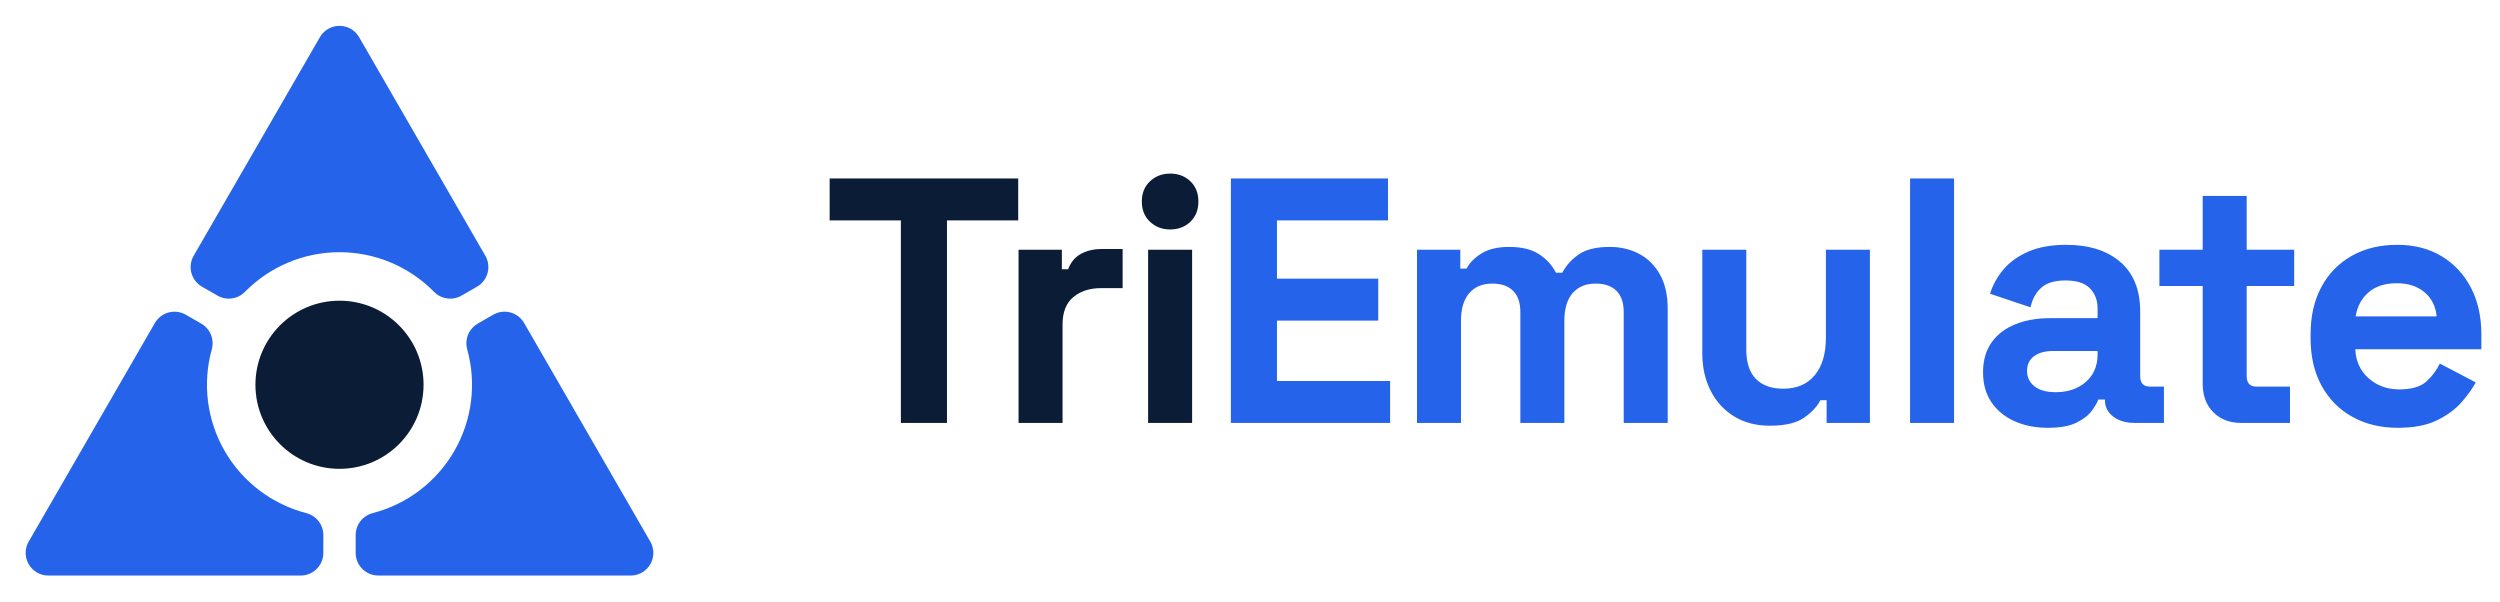
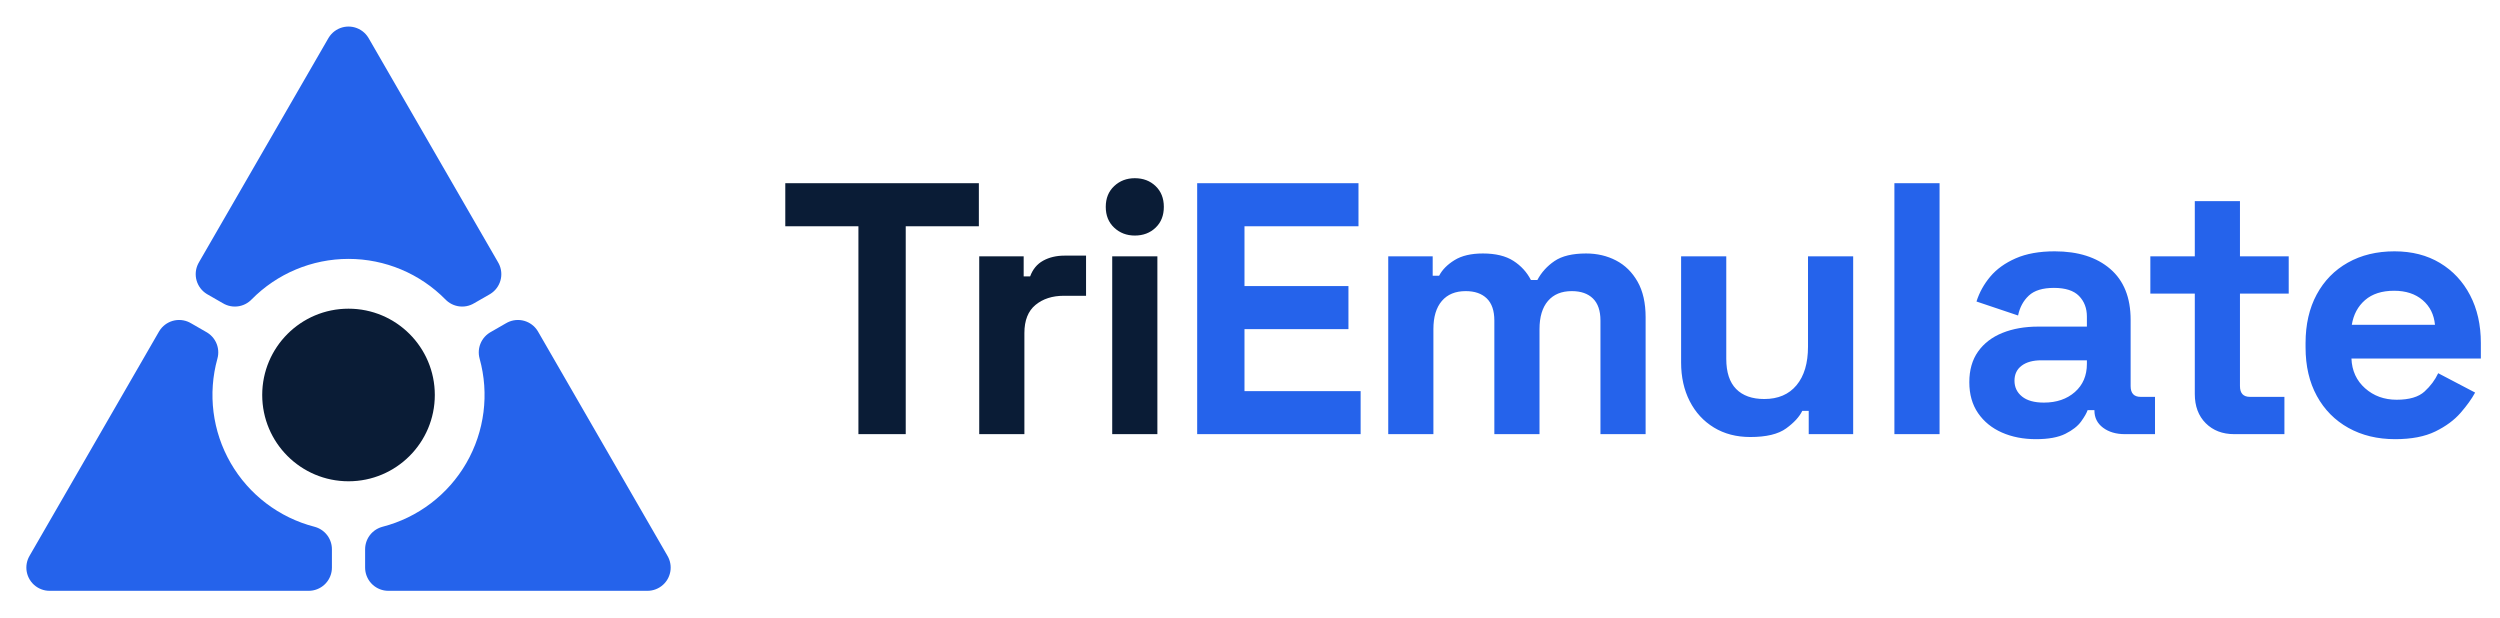
- <svg xmlns="http://www.w3.org/2000/svg" viewBox="0 0 386.6 93.0" width="386.6" height="93.0">
+ <svg xmlns="http://www.w3.org/2000/svg" viewBox="0 0 376.6 93.0" width="376.6" height="93.0">
  <g transform="translate(0.00 0.00) scale(1) translate(-7.5 -4.5)">
    <g fill="#2563EB" stroke="#2563EB" stroke-width="7" stroke-linejoin="round">
      <path d="M79.52,45.80 L60.00,12.00 L40.48,45.80 L42.88,47.18 A24,24 0 0 1 77.12,47.18 Z" />
      <path d="M34.48,56.20 L14.97,90.00 L54.00,90.00 L54.00,87.24 A24,24 0 0 1 36.88,57.58 Z" />
      <path d="M66.00,90.00 L105.03,90.00 L85.52,56.20 L83.12,57.58 A24,24 0 0 1 66.00,87.24 Z" />
    </g>
    <circle cx="60" cy="64" r="13" fill="#0A1C36" />
  </g>
-   <path d="M139.312 65.4V34.08H128.296V27.6H157.456V34.08H146.44V65.4ZM157.51 65.4V38.616H164.206V41.64H165.178Q165.772 40.02 167.149 39.264Q168.526 38.508 170.362 38.508H173.602V44.556H170.254Q167.662 44.556 165.988 45.933Q164.314 47.31 164.314 50.172V65.4ZM177.544 65.4V38.616H184.348V65.4ZM180.946 35.484Q179.11 35.484 177.841 34.296Q176.572 33.108 176.572 31.164Q176.572 29.22 177.841 28.032Q179.11 26.844 180.946 26.844Q182.836 26.844 184.078 28.032Q185.32 29.22 185.32 31.164Q185.32 33.108 184.078 34.296Q182.836 35.484 180.946 35.484Z" fill="#0A1C36" />
-   <path d="M190.342 65.4V27.6H214.642V34.08H197.47V43.098H213.13V49.578H197.47V58.92H214.966V65.4ZM219.124 65.4V38.616H225.82V41.532H226.792Q227.494 40.182 229.114 39.183Q230.734 38.184 233.38 38.184Q236.242 38.184 237.97 39.291Q239.698 40.398 240.616 42.18H241.588Q242.506 40.452 244.18 39.318Q245.854 38.184 248.932 38.184Q251.416 38.184 253.441 39.237Q255.466 40.29 256.681 42.423Q257.896 44.556 257.896 47.796V65.4H251.092V48.282Q251.092 46.068 249.958 44.961Q248.824 43.854 246.772 43.854Q244.45 43.854 243.181 45.339Q241.912 46.824 241.912 49.578V65.4H235.108V48.282Q235.108 46.068 233.974 44.961Q232.84 43.854 230.788 43.854Q228.466 43.854 227.197 45.339Q225.928 46.824 225.928 49.578V65.4ZM273.664 65.832Q270.532 65.832 268.183 64.401Q265.834 62.97 264.538 60.432Q263.242 57.894 263.242 54.6V38.616H270.046V54.06Q270.046 57.084 271.531 58.596Q273.016 60.108 275.77 60.108Q278.902 60.108 280.63 58.029Q282.358 55.95 282.358 52.224V38.616H289.162V65.4H282.466V61.89H281.494Q280.846 63.24 279.064 64.536Q277.282 65.832 273.664 65.832ZM295.372 65.4V27.6H302.176V65.4ZM316.702 66.156Q313.84 66.156 311.572 65.157Q309.304 64.158 307.981 62.241Q306.658 60.324 306.658 57.57Q306.658 54.816 307.981 52.953Q309.304 51.09 311.653 50.145Q314.002 49.2 317.026 49.2H324.37V47.688Q324.37 45.798 323.182 44.583Q321.994 43.368 319.402 43.368Q316.864 43.368 315.622 44.529Q314.38 45.69 314.002 47.526L307.738 45.42Q308.386 43.368 309.817 41.667Q311.248 39.966 313.651 38.913Q316.054 37.86 319.51 37.86Q324.802 37.86 327.88 40.506Q330.958 43.152 330.958 48.174V58.164Q330.958 59.784 332.47 59.784H334.63V65.4H330.094Q328.096 65.4 326.8 64.428Q325.504 63.456 325.504 61.836V61.782H324.478Q324.262 62.43 323.506 63.483Q322.75 64.536 321.13 65.346Q319.51 66.156 316.702 66.156ZM317.89 60.648Q320.752 60.648 322.561 59.055Q324.37 57.462 324.37 54.816V54.276H317.512Q315.622 54.276 314.542 55.086Q313.462 55.896 313.462 57.354Q313.462 58.812 314.596 59.73Q315.73 60.648 317.89 60.648ZM346.564 65.4Q343.918 65.4 342.271 63.753Q340.624 62.106 340.624 59.352V44.232H333.928V38.616H340.624V30.3H347.428V38.616H354.772V44.232H347.428V58.164Q347.428 59.784 348.94 59.784H354.124V65.4ZM370.81 66.156Q366.814 66.156 363.763 64.455Q360.712 62.754 359.011 59.649Q357.31 56.544 357.31 52.332V51.684Q357.31 47.472 358.984 44.367Q360.658 41.262 363.682 39.561Q366.706 37.86 370.702 37.86Q374.644 37.86 377.56 39.615Q380.476 41.37 382.096 44.475Q383.716 47.58 383.716 51.684V54.006H364.222Q364.33 56.76 366.274 58.488Q368.218 60.216 371.026 60.216Q373.888 60.216 375.238 58.974Q376.588 57.732 377.29 56.22L382.852 59.136Q382.096 60.54 380.665 62.187Q379.234 63.834 376.858 64.995Q374.482 66.156 370.81 66.156ZM364.276 48.93H376.804Q376.588 46.608 374.941 45.204Q373.294 43.8 370.648 43.8Q367.894 43.8 366.274 45.204Q364.654 46.608 364.276 48.93Z" fill="#2563EB" />
+   <path d="M129.312 65.4V34.08H118.296V27.6H147.456V34.08H136.44V65.4ZM147.51 65.4V38.616H154.206V41.64H155.178Q155.772 40.02 157.149 39.264Q158.526 38.508 160.362 38.508H163.602V44.556H160.254Q157.662 44.556 155.988 45.933Q154.314 47.31 154.314 50.172V65.4ZM167.544 65.4V38.616H174.348V65.4ZM170.946 35.484Q169.11 35.484 167.841 34.296Q166.572 33.108 166.572 31.164Q166.572 29.22 167.841 28.032Q169.11 26.844 170.946 26.844Q172.836 26.844 174.078 28.032Q175.32 29.22 175.32 31.164Q175.32 33.108 174.078 34.296Q172.836 35.484 170.946 35.484Z" fill="#0A1C36" />
+   <path d="M180.342 65.4V27.6H204.642V34.08H187.47V43.098H203.13V49.578H187.47V58.92H204.966V65.4ZM209.124 65.4V38.616H215.82V41.532H216.792Q217.494 40.182 219.114 39.183Q220.734 38.184 223.38 38.184Q226.242 38.184 227.97 39.291Q229.698 40.398 230.616 42.18H231.588Q232.506 40.452 234.18 39.318Q235.854 38.184 238.932 38.184Q241.416 38.184 243.441 39.237Q245.466 40.29 246.681 42.423Q247.896 44.556 247.896 47.796V65.4H241.092V48.282Q241.092 46.068 239.958 44.961Q238.824 43.854 236.772 43.854Q234.45 43.854 233.181 45.339Q231.912 46.824 231.912 49.578V65.4H225.108V48.282Q225.108 46.068 223.974 44.961Q222.84 43.854 220.788 43.854Q218.466 43.854 217.197 45.339Q215.928 46.824 215.928 49.578V65.4ZM263.664 65.832Q260.532 65.832 258.183 64.401Q255.834 62.97 254.538 60.432Q253.242 57.894 253.242 54.6V38.616H260.046V54.06Q260.046 57.084 261.531 58.596Q263.016 60.108 265.77 60.108Q268.902 60.108 270.63 58.029Q272.358 55.95 272.358 52.224V38.616H279.162V65.4H272.466V61.89H271.494Q270.846 63.24 269.064 64.536Q267.282 65.832 263.664 65.832ZM285.372 65.4V27.6H292.176V65.4ZM306.702 66.156Q303.84 66.156 301.572 65.157Q299.304 64.158 297.981 62.241Q296.658 60.324 296.658 57.57Q296.658 54.816 297.981 52.953Q299.304 51.09 301.653 50.145Q304.002 49.2 307.026 49.2H314.37V47.688Q314.37 45.798 313.182 44.583Q311.994 43.368 309.402 43.368Q306.864 43.368 305.622 44.529Q304.38 45.69 304.002 47.526L297.738 45.42Q298.386 43.368 299.817 41.667Q301.248 39.966 303.651 38.913Q306.054 37.86 309.51 37.86Q314.802 37.86 317.88 40.506Q320.958 43.152 320.958 48.174V58.164Q320.958 59.784 322.47 59.784H324.63V65.4H320.094Q318.096 65.4 316.8 64.428Q315.504 63.456 315.504 61.836V61.782H314.478Q314.262 62.43 313.506 63.483Q312.75 64.536 311.13 65.346Q309.51 66.156 306.702 66.156ZM307.89 60.648Q310.752 60.648 312.561 59.055Q314.37 57.462 314.37 54.816V54.276H307.512Q305.622 54.276 304.542 55.086Q303.462 55.896 303.462 57.354Q303.462 58.812 304.596 59.73Q305.73 60.648 307.89 60.648ZM336.564 65.4Q333.918 65.4 332.271 63.753Q330.624 62.106 330.624 59.352V44.232H323.928V38.616H330.624V30.3H337.428V38.616H344.772V44.232H337.428V58.164Q337.428 59.784 338.94 59.784H344.124V65.4ZM360.81 66.156Q356.814 66.156 353.763 64.455Q350.712 62.754 349.011 59.649Q347.31 56.544 347.31 52.332V51.684Q347.31 47.472 348.984 44.367Q350.658 41.262 353.682 39.561Q356.706 37.86 360.702 37.86Q364.644 37.86 367.56 39.615Q370.476 41.37 372.096 44.475Q373.716 47.58 373.716 51.684V54.006H354.222Q354.33 56.76 356.274 58.488Q358.218 60.216 361.026 60.216Q363.888 60.216 365.238 58.974Q366.588 57.732 367.29 56.22L372.852 59.136Q372.096 60.54 370.665 62.187Q369.234 63.834 366.858 64.995Q364.482 66.156 360.81 66.156ZM354.276 48.93H366.804Q366.588 46.608 364.941 45.204Q363.294 43.8 360.648 43.8Q357.894 43.8 356.274 45.204Q354.654 46.608 354.276 48.93Z" fill="#2563EB" />
</svg>
